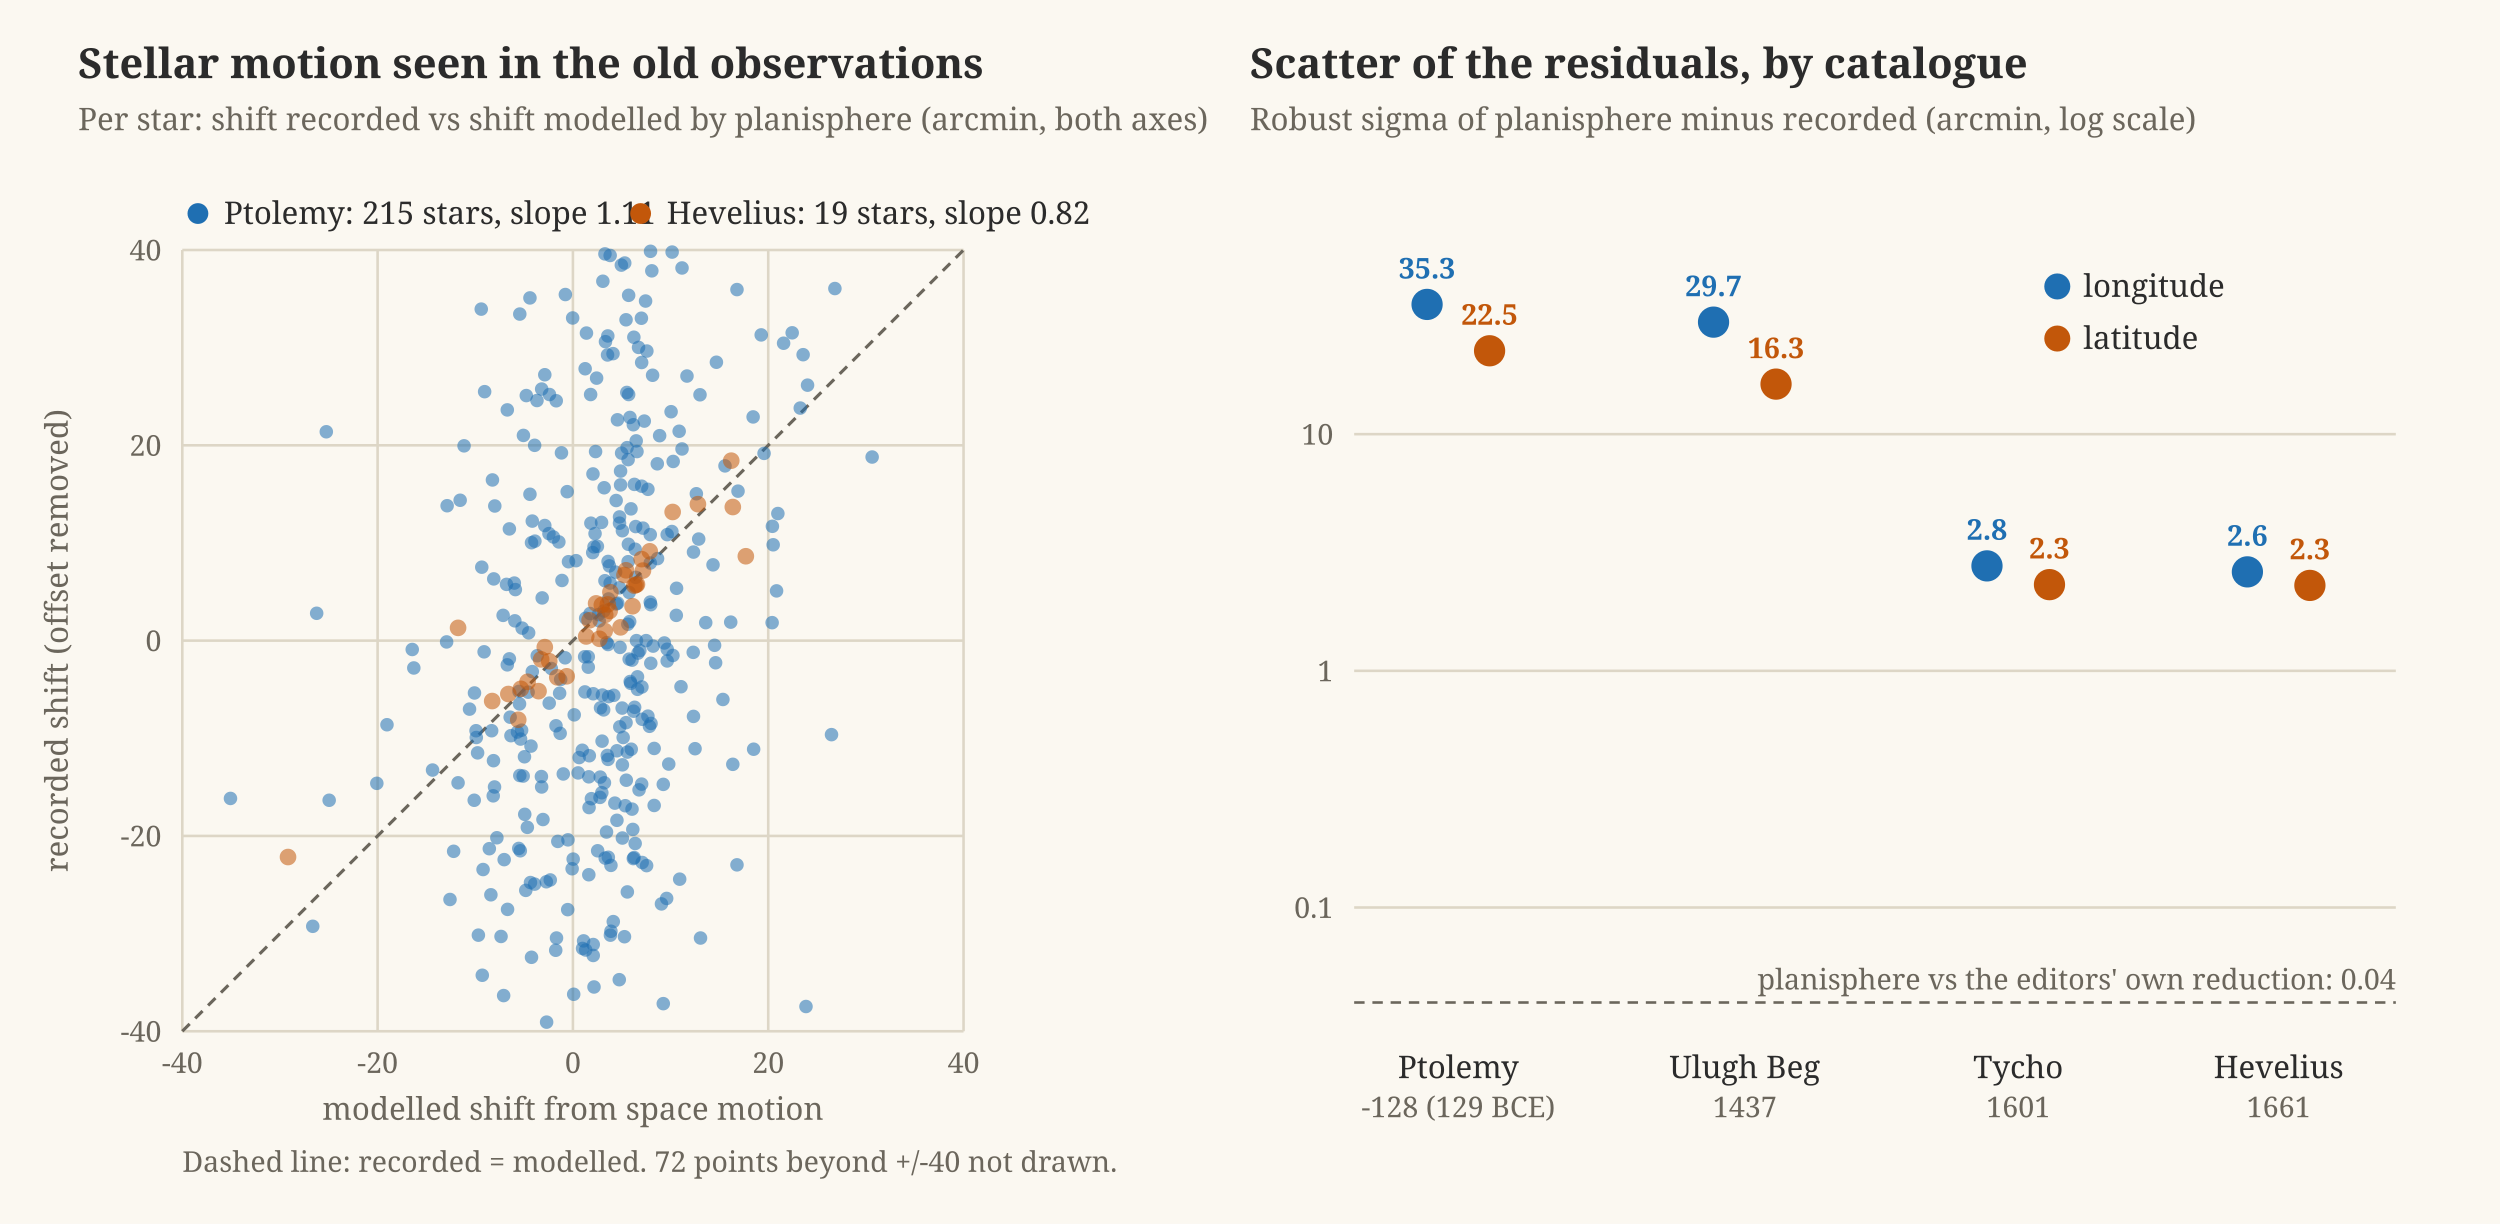
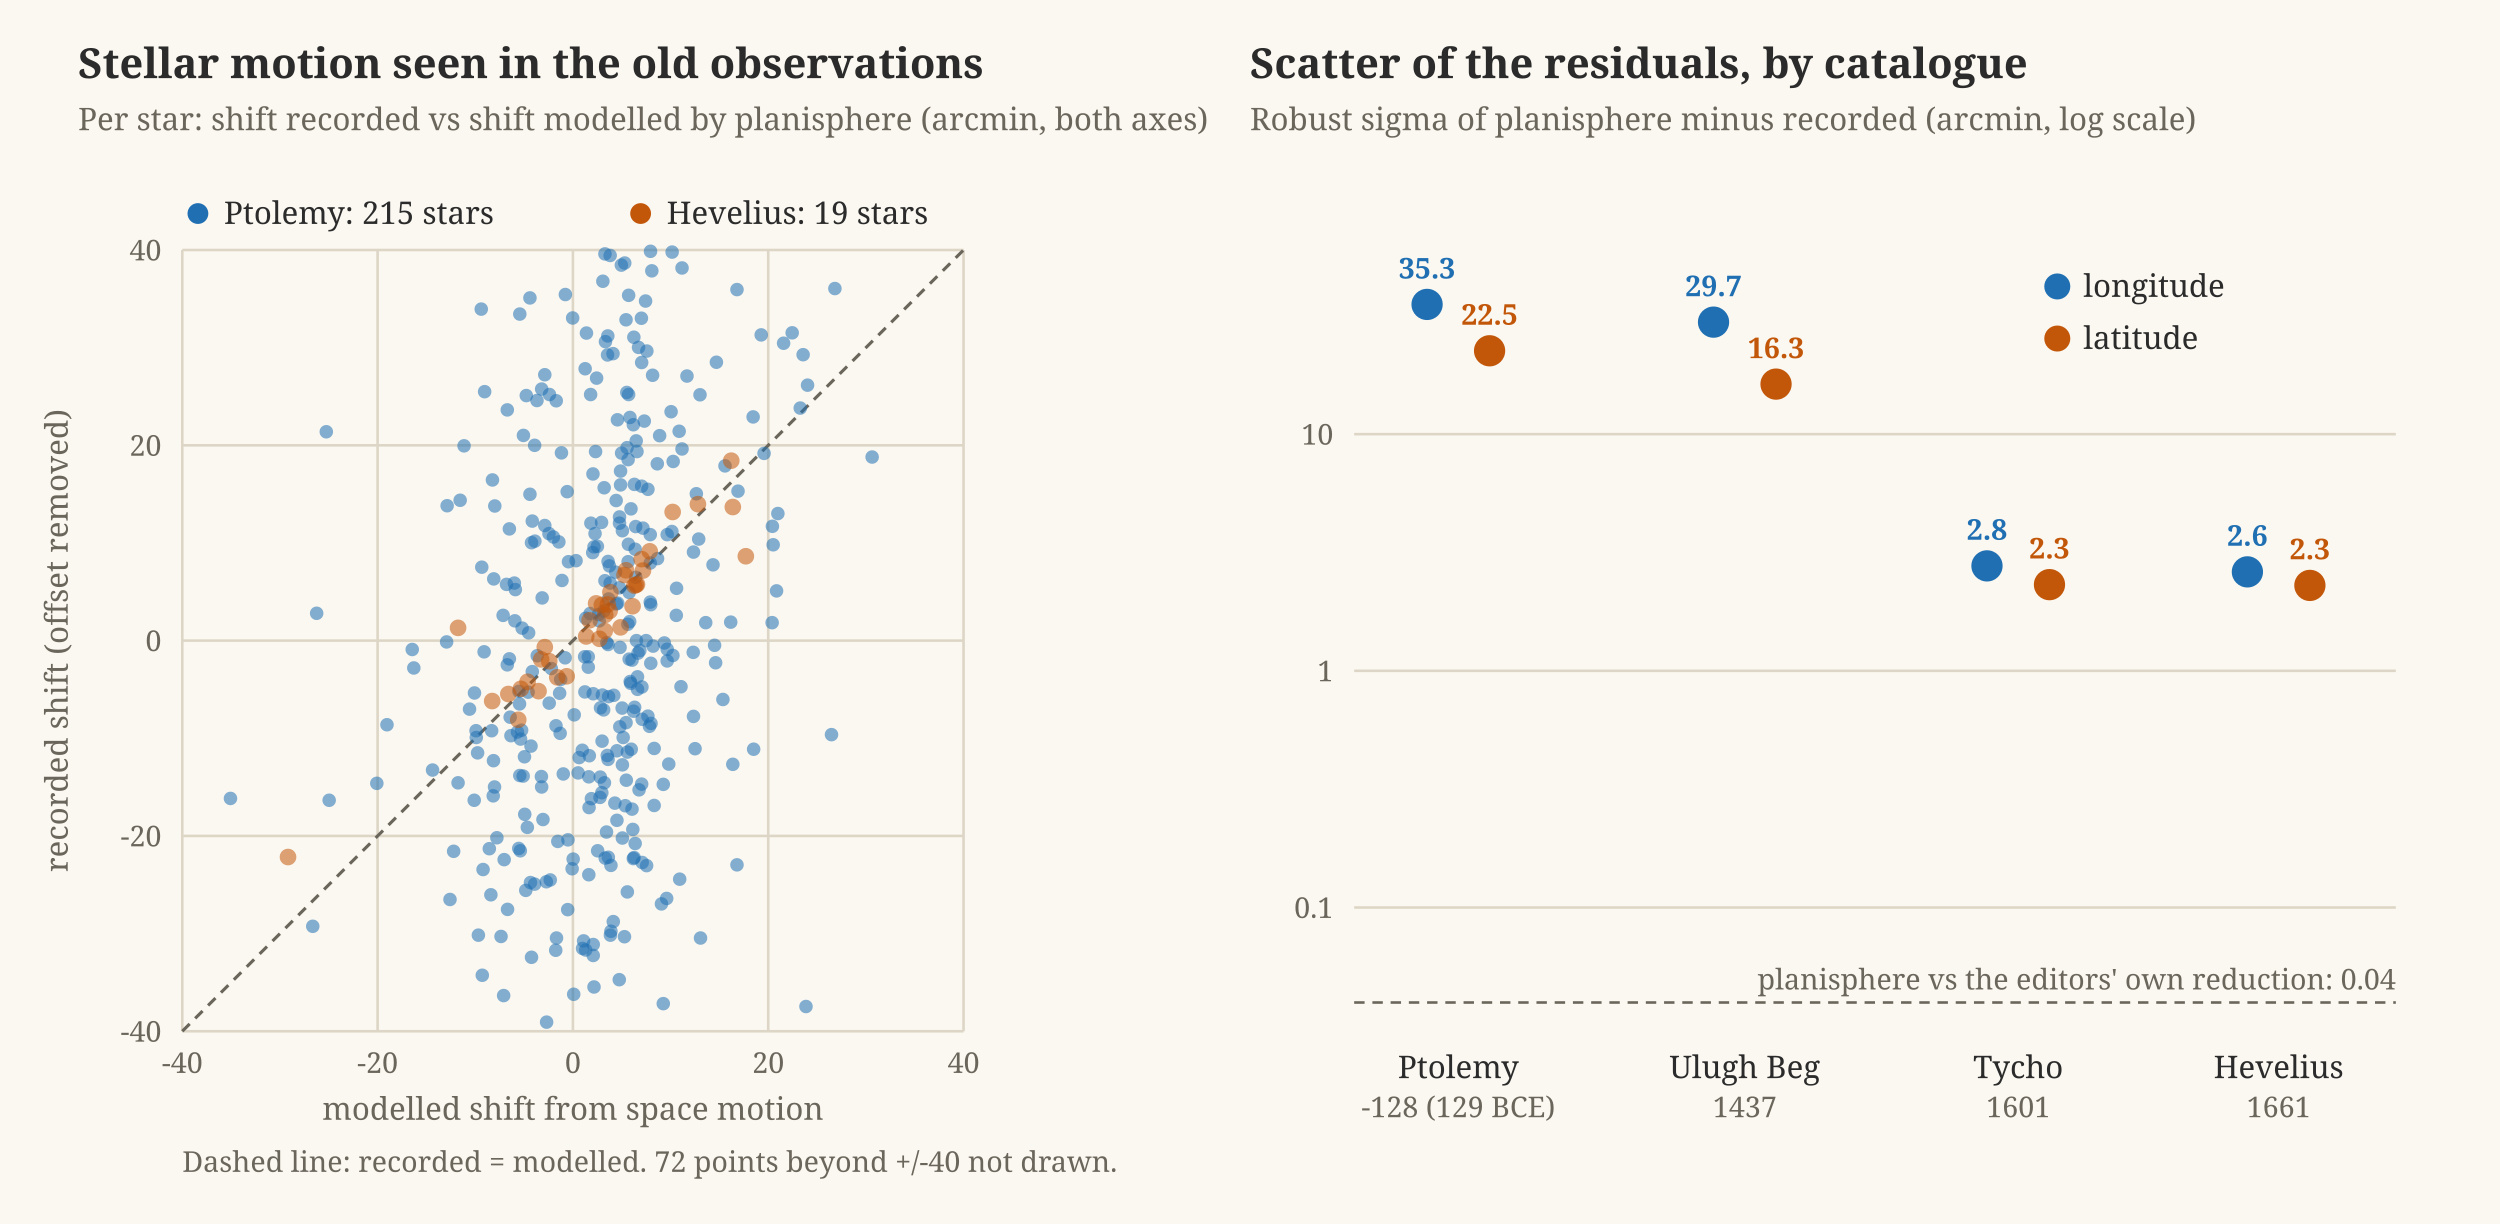
<svg xmlns="http://www.w3.org/2000/svg" viewBox="0 0 960 470" width="960" height="470" font-family="Spectral, Georgia, serif" role="img" aria-labelledby="ttl dsc">
  <rect width="960" height="470" fill="#fbf8f1" />
  <text x="30" y="30" font-size="16" fill="#2b2b2b" text-anchor="start" font-weight="600">Stellar motion seen in the old observations</text>
  <text x="30" y="50" font-size="12" fill="#6b665c" text-anchor="start" font-weight="400">Per star: shift recorded vs shift modelled by planisphere (arcmin, both axes)</text>
  <line x1="70.0" y1="96" x2="70.0" y2="396" stroke="#ddd6c6" stroke-width="1" />
  <line x1="70" y1="396.0" x2="370" y2="396.0" stroke="#ddd6c6" stroke-width="1" />
  <text x="70.0" y="412" font-size="11" fill="#6b665c" text-anchor="middle" font-weight="400">-40</text>
  <text x="62" y="400.0" font-size="11" fill="#6b665c" text-anchor="end" font-weight="400">-40</text>
  <line x1="145.0" y1="96" x2="145.0" y2="396" stroke="#ddd6c6" stroke-width="1" />
  <line x1="70" y1="321.0" x2="370" y2="321.0" stroke="#ddd6c6" stroke-width="1" />
  <text x="145.0" y="412" font-size="11" fill="#6b665c" text-anchor="middle" font-weight="400">-20</text>
  <text x="62" y="325.0" font-size="11" fill="#6b665c" text-anchor="end" font-weight="400">-20</text>
  <line x1="220.0" y1="96" x2="220.0" y2="396" stroke="#ddd6c6" stroke-width="1" />
  <line x1="70" y1="246.0" x2="370" y2="246.0" stroke="#ddd6c6" stroke-width="1" />
  <text x="220.0" y="412" font-size="11" fill="#6b665c" text-anchor="middle" font-weight="400">0</text>
  <text x="62" y="250.0" font-size="11" fill="#6b665c" text-anchor="end" font-weight="400">0</text>
  <line x1="295.0" y1="96" x2="295.0" y2="396" stroke="#ddd6c6" stroke-width="1" />
  <line x1="70" y1="171.0" x2="370" y2="171.0" stroke="#ddd6c6" stroke-width="1" />
  <text x="295.0" y="412" font-size="11" fill="#6b665c" text-anchor="middle" font-weight="400">20</text>
  <text x="62" y="175.0" font-size="11" fill="#6b665c" text-anchor="end" font-weight="400">20</text>
  <line x1="370.0" y1="96" x2="370.0" y2="396" stroke="#ddd6c6" stroke-width="1" />
  <line x1="70" y1="96.0" x2="370" y2="96.0" stroke="#ddd6c6" stroke-width="1" />
  <text x="370.0" y="412" font-size="11" fill="#6b665c" text-anchor="middle" font-weight="400">40</text>
  <text x="62" y="100.0" font-size="11" fill="#6b665c" text-anchor="end" font-weight="400">40</text>
  <line x1="70.0" y1="396.0" x2="370.0" y2="96.0" stroke="#6b665c" stroke-dasharray="4 3" stroke-width="1.2" />
  <text x="220.0" y="430" font-size="12" fill="#6b665c" text-anchor="middle" font-weight="400">modelled shift from space motion</text>
  <text transform="translate(26 246.0) rotate(-90)" font-size="12" fill="#6b665c" text-anchor="middle">recorded shift (offset removed)</text>
  <circle cx="240.8" cy="171.9" r="2.6" fill="#1f6fb2" fill-opacity="0.55" />
  <circle cx="249.7" cy="231.2" r="2.6" fill="#1f6fb2" fill-opacity="0.55" />
  <circle cx="232.4" cy="329.5" r="2.6" fill="#1f6fb2" fill-opacity="0.55" />
  <circle cx="239.3" cy="283.2" r="2.6" fill="#1f6fb2" fill-opacity="0.55" />
  <circle cx="245.7" cy="249.8" r="2.6" fill="#1f6fb2" fill-opacity="0.55" />
  <circle cx="256.0" cy="345.0" r="2.6" fill="#1f6fb2" fill-opacity="0.55" />
  <circle cx="308.4" cy="136.2" r="2.6" fill="#1f6fb2" fill-opacity="0.55" />
  <circle cx="334.9" cy="175.5" r="2.6" fill="#1f6fb2" fill-opacity="0.55" />
  <circle cx="266.3" cy="275.1" r="2.6" fill="#1f6fb2" fill-opacity="0.55" />
  <circle cx="266.2" cy="250.5" r="2.6" fill="#1f6fb2" fill-opacity="0.55" />
  <circle cx="235.7" cy="267.0" r="2.6" fill="#1f6fb2" fill-opacity="0.55" />
  <circle cx="230.5" cy="298.4" r="2.6" fill="#1f6fb2" fill-opacity="0.55" />
  <circle cx="231.8" cy="272.6" r="2.6" fill="#1f6fb2" fill-opacity="0.55" />
  <circle cx="234.6" cy="357.6" r="2.6" fill="#1f6fb2" fill-opacity="0.55" />
  <circle cx="238.3" cy="186.2" r="2.6" fill="#1f6fb2" fill-opacity="0.55" />
  <circle cx="234.6" cy="332.3" r="2.6" fill="#1f6fb2" fill-opacity="0.55" />
  <circle cx="250.6" cy="144.1" r="2.6" fill="#1f6fb2" fill-opacity="0.55" />
  <circle cx="229.5" cy="326.7" r="2.6" fill="#1f6fb2" fill-opacity="0.55" />
  <circle cx="319.3" cy="282.1" r="2.6" fill="#1f6fb2" fill-opacity="0.55" />
  <circle cx="248.8" cy="187.9" r="2.6" fill="#1f6fb2" fill-opacity="0.55" />
  <circle cx="227.8" cy="362.7" r="2.6" fill="#1f6fb2" fill-opacity="0.55" />
  <circle cx="202.8" cy="265.8" r="2.6" fill="#1f6fb2" fill-opacity="0.55" />
  <circle cx="208.2" cy="229.6" r="2.6" fill="#1f6fb2" fill-opacity="0.55" />
  <circle cx="242.7" cy="310.7" r="2.6" fill="#1f6fb2" fill-opacity="0.55" />
  <circle cx="199.2" cy="325.8" r="2.6" fill="#1f6fb2" fill-opacity="0.55" />
  <circle cx="216.3" cy="297.2" r="2.6" fill="#1f6fb2" fill-opacity="0.55" />
  <circle cx="213.5" cy="278.7" r="2.6" fill="#1f6fb2" fill-opacity="0.55" />
  <circle cx="184.8" cy="118.7" r="2.6" fill="#1f6fb2" fill-opacity="0.55" />
  <circle cx="298.7" cy="197.2" r="2.6" fill="#1f6fb2" fill-opacity="0.55" />
  <circle cx="195.6" cy="203.1" r="2.6" fill="#1f6fb2" fill-opacity="0.55" />
  <circle cx="249.8" cy="96.5" r="2.6" fill="#1f6fb2" fill-opacity="0.55" />
  <circle cx="249.7" cy="216.2" r="2.6" fill="#1f6fb2" fill-opacity="0.55" />
  <circle cx="217.1" cy="113.1" r="2.6" fill="#1f6fb2" fill-opacity="0.55" />
  <circle cx="187.9" cy="325.9" r="2.6" fill="#1f6fb2" fill-opacity="0.55" />
  <circle cx="221.2" cy="215.3" r="2.6" fill="#1f6fb2" fill-opacity="0.55" />
  <circle cx="204.1" cy="208.4" r="2.6" fill="#1f6fb2" fill-opacity="0.55" />
  <circle cx="233.5" cy="215.6" r="2.6" fill="#1f6fb2" fill-opacity="0.55" />
  <circle cx="125.3" cy="165.8" r="2.6" fill="#1f6fb2" fill-opacity="0.55" />
  <circle cx="171.7" cy="194.2" r="2.6" fill="#1f6fb2" fill-opacity="0.55" />
  <circle cx="194.8" cy="157.4" r="2.6" fill="#1f6fb2" fill-opacity="0.55" />
  <circle cx="238.0" cy="279.1" r="2.6" fill="#1f6fb2" fill-opacity="0.55" />
  <circle cx="171.5" cy="246.5" r="2.6" fill="#1f6fb2" fill-opacity="0.55" />
  <circle cx="260.8" cy="165.6" r="2.6" fill="#1f6fb2" fill-opacity="0.55" />
  <circle cx="243.2" cy="163.1" r="2.6" fill="#1f6fb2" fill-opacity="0.55" />
  <circle cx="223.7" cy="364.2" r="2.6" fill="#1f6fb2" fill-opacity="0.55" />
  <circle cx="209.2" cy="201.8" r="2.6" fill="#1f6fb2" fill-opacity="0.55" />
  <circle cx="280.6" cy="238.9" r="2.6" fill="#1f6fb2" fill-opacity="0.55" />
  <circle cx="252.5" cy="214.5" r="2.6" fill="#1f6fb2" fill-opacity="0.55" />
  <circle cx="217.0" cy="252.6" r="2.6" fill="#1f6fb2" fill-opacity="0.55" />
  <circle cx="243.5" cy="329.3" r="2.6" fill="#1f6fb2" fill-opacity="0.55" />
  <circle cx="209.9" cy="392.5" r="2.6" fill="#1f6fb2" fill-opacity="0.55" />
  <circle cx="242.7" cy="253.5" r="2.6" fill="#1f6fb2" fill-opacity="0.55" />
  <circle cx="218.1" cy="322.5" r="2.6" fill="#1f6fb2" fill-opacity="0.55" />
  <circle cx="235.5" cy="353.9" r="2.6" fill="#1f6fb2" fill-opacity="0.55" />
  <circle cx="189.6" cy="222.3" r="2.6" fill="#1f6fb2" fill-opacity="0.55" />
  <circle cx="241.4" cy="113.4" r="2.6" fill="#1f6fb2" fill-opacity="0.55" />
  <circle cx="229.4" cy="209.8" r="2.6" fill="#1f6fb2" fill-opacity="0.55" />
  <circle cx="193.4" cy="382.3" r="2.6" fill="#1f6fb2" fill-opacity="0.55" />
  <circle cx="239.0" cy="321.8" r="2.6" fill="#1f6fb2" fill-opacity="0.55" />
  <circle cx="211.3" cy="337.9" r="2.6" fill="#1f6fb2" fill-opacity="0.55" />
  <circle cx="266.9" cy="287.5" r="2.6" fill="#1f6fb2" fill-opacity="0.55" />
  <circle cx="281.4" cy="293.5" r="2.6" fill="#1f6fb2" fill-opacity="0.55" />
  <circle cx="238.9" cy="271.9" r="2.6" fill="#1f6fb2" fill-opacity="0.55" />
  <circle cx="250.8" cy="248.1" r="2.6" fill="#1f6fb2" fill-opacity="0.55" />
  <circle cx="200.9" cy="298.0" r="2.6" fill="#1f6fb2" fill-opacity="0.55" />
  <circle cx="225.9" cy="252.2" r="2.6" fill="#1f6fb2" fill-opacity="0.55" />
  <circle cx="246.5" cy="263.8" r="2.6" fill="#1f6fb2" fill-opacity="0.55" />
  <circle cx="217.8" cy="188.8" r="2.6" fill="#1f6fb2" fill-opacity="0.55" />
  <circle cx="220.3" cy="381.8" r="2.6" fill="#1f6fb2" fill-opacity="0.55" />
  <circle cx="241.1" cy="239.7" r="2.6" fill="#1f6fb2" fill-opacity="0.55" />
  <circle cx="254.7" cy="301.2" r="2.6" fill="#1f6fb2" fill-opacity="0.55" />
  <circle cx="320.6" cy="110.8" r="2.6" fill="#1f6fb2" fill-opacity="0.55" />
  <circle cx="289.4" cy="287.7" r="2.6" fill="#1f6fb2" fill-opacity="0.55" />
  <circle cx="189.5" cy="292.1" r="2.6" fill="#1f6fb2" fill-opacity="0.55" />
  <circle cx="203.5" cy="189.8" r="2.6" fill="#1f6fb2" fill-opacity="0.55" />
  <circle cx="120.1" cy="355.7" r="2.6" fill="#1f6fb2" fill-opacity="0.55" />
  <circle cx="188.5" cy="343.6" r="2.6" fill="#1f6fb2" fill-opacity="0.55" />
  <circle cx="185.9" cy="250.3" r="2.6" fill="#1f6fb2" fill-opacity="0.55" />
  <circle cx="204.4" cy="200.1" r="2.6" fill="#1f6fb2" fill-opacity="0.55" />
  <circle cx="188.8" cy="280.6" r="2.6" fill="#1f6fb2" fill-opacity="0.55" />
  <circle cx="158.9" cy="256.5" r="2.6" fill="#1f6fb2" fill-opacity="0.55" />
  <circle cx="199.3" cy="265.5" r="2.6" fill="#1f6fb2" fill-opacity="0.55" />
  <circle cx="144.7" cy="300.8" r="2.6" fill="#1f6fb2" fill-opacity="0.55" />
  <circle cx="189.9" cy="302.2" r="2.6" fill="#1f6fb2" fill-opacity="0.55" />
  <circle cx="196.2" cy="282.5" r="2.6" fill="#1f6fb2" fill-opacity="0.55" />
  <circle cx="182.1" cy="307.3" r="2.6" fill="#1f6fb2" fill-opacity="0.55" />
  <circle cx="283.0" cy="111.2" r="2.6" fill="#1f6fb2" fill-opacity="0.55" />
  <circle cx="182.9" cy="283.2" r="2.6" fill="#1f6fb2" fill-opacity="0.55" />
  <circle cx="203.9" cy="286.5" r="2.6" fill="#1f6fb2" fill-opacity="0.55" />
  <circle cx="207.9" cy="298.2" r="2.6" fill="#1f6fb2" fill-opacity="0.55" />
  <circle cx="238.6" cy="101.8" r="2.6" fill="#1f6fb2" fill-opacity="0.55" />
  <circle cx="199.9" cy="283.8" r="2.6" fill="#1f6fb2" fill-opacity="0.55" />
  <circle cx="242.0" cy="261.7" r="2.6" fill="#1f6fb2" fill-opacity="0.55" />
  <circle cx="208.5" cy="314.7" r="2.6" fill="#1f6fb2" fill-opacity="0.55" />
  <circle cx="237.8" cy="376.2" r="2.6" fill="#1f6fb2" fill-opacity="0.55" />
  <circle cx="214.6" cy="208.1" r="2.6" fill="#1f6fb2" fill-opacity="0.55" />
  <circle cx="277.6" cy="268.6" r="2.6" fill="#1f6fb2" fill-opacity="0.55" />
  <circle cx="218.3" cy="215.7" r="2.6" fill="#1f6fb2" fill-opacity="0.55" />
  <circle cx="243.3" cy="273.1" r="2.6" fill="#1f6fb2" fill-opacity="0.55" />
  <circle cx="203.7" cy="338.9" r="2.6" fill="#1f6fb2" fill-opacity="0.55" />
  <circle cx="248.8" cy="275.0" r="2.6" fill="#1f6fb2" fill-opacity="0.55" />
  <circle cx="226.1" cy="298.3" r="2.6" fill="#1f6fb2" fill-opacity="0.55" />
  <circle cx="258.4" cy="251.7" r="2.6" fill="#1f6fb2" fill-opacity="0.55" />
  <circle cx="226.2" cy="310.1" r="2.6" fill="#1f6fb2" fill-opacity="0.55" />
  <circle cx="222.4" cy="290.9" r="2.6" fill="#1f6fb2" fill-opacity="0.55" />
  <circle cx="239.8" cy="359.7" r="2.6" fill="#1f6fb2" fill-opacity="0.55" />
  <circle cx="183.4" cy="289.1" r="2.6" fill="#1f6fb2" fill-opacity="0.55" />
  <circle cx="244.8" cy="259.9" r="2.6" fill="#1f6fb2" fill-opacity="0.55" />
  <circle cx="271.0" cy="239.1" r="2.6" fill="#1f6fb2" fill-opacity="0.55" />
  <circle cx="246.6" cy="331.2" r="2.6" fill="#1f6fb2" fill-opacity="0.55" />
  <circle cx="236.1" cy="308.4" r="2.6" fill="#1f6fb2" fill-opacity="0.55" />
  <circle cx="204.1" cy="367.6" r="2.6" fill="#1f6fb2" fill-opacity="0.55" />
  <circle cx="209.8" cy="338.6" r="2.6" fill="#1f6fb2" fill-opacity="0.55" />
  <circle cx="208.0" cy="302.2" r="2.6" fill="#1f6fb2" fill-opacity="0.55" />
  <circle cx="199.6" cy="120.6" r="2.6" fill="#1f6fb2" fill-opacity="0.55" />
  <circle cx="225.9" cy="256.2" r="2.6" fill="#1f6fb2" fill-opacity="0.55" />
  <circle cx="296.5" cy="239.1" r="2.6" fill="#1f6fb2" fill-opacity="0.55" />
  <circle cx="310.1" cy="147.9" r="2.6" fill="#1f6fb2" fill-opacity="0.55" />
  <circle cx="227.8" cy="366.9" r="2.6" fill="#1f6fb2" fill-opacity="0.55" />
  <circle cx="283.4" cy="188.6" r="2.6" fill="#1f6fb2" fill-opacity="0.55" />
  <circle cx="185.5" cy="333.9" r="2.6" fill="#1f6fb2" fill-opacity="0.55" />
  <circle cx="192.4" cy="359.6" r="2.6" fill="#1f6fb2" fill-opacity="0.55" />
  <circle cx="195.9" cy="275.4" r="2.6" fill="#1f6fb2" fill-opacity="0.55" />
  <circle cx="245.4" cy="303.3" r="2.6" fill="#1f6fb2" fill-opacity="0.55" />
  <circle cx="185.2" cy="374.5" r="2.6" fill="#1f6fb2" fill-opacity="0.55" />
  <circle cx="214.9" cy="266.2" r="2.6" fill="#1f6fb2" fill-opacity="0.55" />
  <circle cx="178.2" cy="171.2" r="2.6" fill="#1f6fb2" fill-opacity="0.55" />
  <circle cx="229.8" cy="236.0" r="2.6" fill="#1f6fb2" fill-opacity="0.55" />
  <circle cx="231.5" cy="108.0" r="2.6" fill="#1f6fb2" fill-opacity="0.55" />
  <circle cx="243.6" cy="186.0" r="2.6" fill="#1f6fb2" fill-opacity="0.55" />
  <circle cx="220.5" cy="274.5" r="2.6" fill="#1f6fb2" fill-opacity="0.55" />
  <circle cx="241.2" cy="215.7" r="2.6" fill="#1f6fb2" fill-opacity="0.55" />
  <circle cx="228.1" cy="210.0" r="2.6" fill="#1f6fb2" fill-opacity="0.55" />
  <circle cx="259.8" cy="225.9" r="2.6" fill="#1f6fb2" fill-opacity="0.55" />
  <circle cx="213.6" cy="153.9" r="2.6" fill="#1f6fb2" fill-opacity="0.55" />
  <circle cx="247.4" cy="161.7" r="2.6" fill="#1f6fb2" fill-opacity="0.55" />
  <circle cx="189.4" cy="305.6" r="2.6" fill="#1f6fb2" fill-opacity="0.55" />
  <circle cx="215.1" cy="281.6" r="2.6" fill="#1f6fb2" fill-opacity="0.55" />
  <circle cx="194.8" cy="255.3" r="2.6" fill="#1f6fb2" fill-opacity="0.55" />
  <circle cx="226.9" cy="200.9" r="2.6" fill="#1f6fb2" fill-opacity="0.55" />
  <circle cx="205.3" cy="339.5" r="2.6" fill="#1f6fb2" fill-opacity="0.55" />
  <circle cx="233.7" cy="230.0" r="2.6" fill="#1f6fb2" fill-opacity="0.55" />
  <circle cx="218.0" cy="349.3" r="2.6" fill="#1f6fb2" fill-opacity="0.55" />
  <circle cx="292.3" cy="128.6" r="2.6" fill="#1f6fb2" fill-opacity="0.55" />
  <circle cx="242.3" cy="195.4" r="2.6" fill="#1f6fb2" fill-opacity="0.55" />
  <circle cx="183.7" cy="359.1" r="2.6" fill="#1f6fb2" fill-opacity="0.55" />
  <circle cx="230.1" cy="238.4" r="2.6" fill="#1f6fb2" fill-opacity="0.55" />
  <circle cx="202.5" cy="317.7" r="2.6" fill="#1f6fb2" fill-opacity="0.55" />
  <circle cx="212.5" cy="206.2" r="2.6" fill="#1f6fb2" fill-opacity="0.55" />
  <circle cx="182.8" cy="280.6" r="2.6" fill="#1f6fb2" fill-opacity="0.55" />
  <circle cx="233.7" cy="267.5" r="2.6" fill="#1f6fb2" fill-opacity="0.55" />
  <circle cx="211.0" cy="151.5" r="2.6" fill="#1f6fb2" fill-opacity="0.55" />
  <circle cx="236.6" cy="192.2" r="2.6" fill="#1f6fb2" fill-opacity="0.55" />
  <circle cx="261.9" cy="172.4" r="2.6" fill="#1f6fb2" fill-opacity="0.55" />
  <circle cx="237.2" cy="231.6" r="2.6" fill="#1f6fb2" fill-opacity="0.55" />
  <circle cx="233.4" cy="129.0" r="2.6" fill="#1f6fb2" fill-opacity="0.55" />
  <circle cx="278.4" cy="178.9" r="2.6" fill="#1f6fb2" fill-opacity="0.55" />
  <circle cx="205.3" cy="171.0" r="2.6" fill="#1f6fb2" fill-opacity="0.55" />
  <circle cx="243.4" cy="129.5" r="2.6" fill="#1f6fb2" fill-opacity="0.55" />
  <circle cx="199.8" cy="326.7" r="2.6" fill="#1f6fb2" fill-opacity="0.55" />
  <circle cx="224.7" cy="141.6" r="2.6" fill="#1f6fb2" fill-opacity="0.55" />
  <circle cx="261.9" cy="102.9" r="2.6" fill="#1f6fb2" fill-opacity="0.55" />
  <circle cx="256.2" cy="205.3" r="2.6" fill="#1f6fb2" fill-opacity="0.55" />
  <circle cx="249.4" cy="278.9" r="2.6" fill="#1f6fb2" fill-opacity="0.55" />
  <circle cx="203.5" cy="114.4" r="2.6" fill="#1f6fb2" fill-opacity="0.55" />
  <circle cx="232.0" cy="187.3" r="2.6" fill="#1f6fb2" fill-opacity="0.55" />
  <circle cx="88.5" cy="306.6" r="2.6" fill="#1f6fb2" fill-opacity="0.55" />
  <circle cx="304.2" cy="127.8" r="2.6" fill="#1f6fb2" fill-opacity="0.55" />
  <circle cx="238.1" cy="248.6" r="2.6" fill="#1f6fb2" fill-opacity="0.55" />
  <circle cx="199.5" cy="270.3" r="2.6" fill="#1f6fb2" fill-opacity="0.55" />
  <circle cx="226.8" cy="151.5" r="2.6" fill="#1f6fb2" fill-opacity="0.55" />
  <circle cx="200.5" cy="241.2" r="2.6" fill="#1f6fb2" fill-opacity="0.55" />
  <circle cx="226.6" cy="235.6" r="2.6" fill="#1f6fb2" fill-opacity="0.55" />
  <circle cx="185.0" cy="217.8" r="2.6" fill="#1f6fb2" fill-opacity="0.55" />
  <circle cx="235.4" cy="135.8" r="2.6" fill="#1f6fb2" fill-opacity="0.55" />
  <circle cx="203.0" cy="243.0" r="2.6" fill="#1f6fb2" fill-opacity="0.55" />
  <circle cx="246.9" cy="202.8" r="2.6" fill="#1f6fb2" fill-opacity="0.55" />
  <circle cx="206.3" cy="251.8" r="2.6" fill="#1f6fb2" fill-opacity="0.55" />
  <circle cx="241.9" cy="160.3" r="2.6" fill="#1f6fb2" fill-opacity="0.55" />
  <circle cx="215.3" cy="260.9" r="2.6" fill="#1f6fb2" fill-opacity="0.55" />
  <circle cx="246.3" cy="122.2" r="2.6" fill="#1f6fb2" fill-opacity="0.55" />
  <circle cx="148.6" cy="278.3" r="2.6" fill="#1f6fb2" fill-opacity="0.55" />
  <circle cx="224.1" cy="361.3" r="2.6" fill="#1f6fb2" fill-opacity="0.55" />
  <circle cx="266.3" cy="212.0" r="2.6" fill="#1f6fb2" fill-opacity="0.55" />
  <circle cx="243.9" cy="210.9" r="2.6" fill="#1f6fb2" fill-opacity="0.55" />
  <circle cx="243.9" cy="323.9" r="2.6" fill="#1f6fb2" fill-opacity="0.55" />
  <circle cx="300.9" cy="131.8" r="2.6" fill="#1f6fb2" fill-opacity="0.55" />
  <circle cx="240.9" cy="288.8" r="2.6" fill="#1f6fb2" fill-opacity="0.55" />
  <circle cx="234.3" cy="223.9" r="2.6" fill="#1f6fb2" fill-opacity="0.55" />
  <circle cx="233.5" cy="247.5" r="2.6" fill="#1f6fb2" fill-opacity="0.55" />
  <circle cx="233.3" cy="136.3" r="2.6" fill="#1f6fb2" fill-opacity="0.55" />
  <circle cx="246.6" cy="276.2" r="2.6" fill="#1f6fb2" fill-opacity="0.55" />
  <circle cx="228.5" cy="204.9" r="2.6" fill="#1f6fb2" fill-opacity="0.55" />
  <circle cx="255.1" cy="246.9" r="2.6" fill="#1f6fb2" fill-opacity="0.55" />
  <circle cx="214.2" cy="323.1" r="2.6" fill="#1f6fb2" fill-opacity="0.55" />
  <circle cx="249.9" cy="254.7" r="2.6" fill="#1f6fb2" fill-opacity="0.55" />
  <circle cx="244.4" cy="246.0" r="2.6" fill="#1f6fb2" fill-opacity="0.55" />
  <circle cx="236.9" cy="288.3" r="2.6" fill="#1f6fb2" fill-opacity="0.55" />
  <circle cx="174.2" cy="326.9" r="2.6" fill="#1f6fb2" fill-opacity="0.55" />
  <circle cx="223.6" cy="288.1" r="2.6" fill="#1f6fb2" fill-opacity="0.55" />
  <circle cx="251.2" cy="309.3" r="2.6" fill="#1f6fb2" fill-opacity="0.55" />
  <circle cx="231.2" cy="284.6" r="2.6" fill="#1f6fb2" fill-opacity="0.55" />
  <circle cx="236.4" cy="219.7" r="2.6" fill="#1f6fb2" fill-opacity="0.55" />
  <circle cx="231.1" cy="304.4" r="2.6" fill="#1f6fb2" fill-opacity="0.55" />
  <circle cx="232.1" cy="300.6" r="2.6" fill="#1f6fb2" fill-opacity="0.55" />
  <circle cx="234.4" cy="359.1" r="2.6" fill="#1f6fb2" fill-opacity="0.55" />
  <circle cx="195.6" cy="253.0" r="2.6" fill="#1f6fb2" fill-opacity="0.55" />
  <circle cx="228.1" cy="379.0" r="2.6" fill="#1f6fb2" fill-opacity="0.55" />
  <circle cx="198.7" cy="281.1" r="2.6" fill="#1f6fb2" fill-opacity="0.55" />
  <circle cx="222.0" cy="296.8" r="2.6" fill="#1f6fb2" fill-opacity="0.55" />
  <circle cx="274.4" cy="247.8" r="2.6" fill="#1f6fb2" fill-opacity="0.55" />
  <circle cx="261.0" cy="337.6" r="2.6" fill="#1f6fb2" fill-opacity="0.55" />
  <circle cx="259.7" cy="236.3" r="2.6" fill="#1f6fb2" fill-opacity="0.55" />
  <circle cx="243.7" cy="271.6" r="2.6" fill="#1f6fb2" fill-opacity="0.55" />
  <circle cx="243.0" cy="318.5" r="2.6" fill="#1f6fb2" fill-opacity="0.55" />
  <circle cx="249.9" cy="232.2" r="2.6" fill="#1f6fb2" fill-opacity="0.55" />
  <circle cx="224.9" cy="364.8" r="2.6" fill="#1f6fb2" fill-opacity="0.55" />
  <circle cx="213.4" cy="364.9" r="2.6" fill="#1f6fb2" fill-opacity="0.55" />
  <circle cx="298.2" cy="226.9" r="2.6" fill="#1f6fb2" fill-opacity="0.55" />
  <circle cx="245.0" cy="250.8" r="2.6" fill="#1f6fb2" fill-opacity="0.55" />
  <circle cx="274.8" cy="254.5" r="2.6" fill="#1f6fb2" fill-opacity="0.55" />
  <circle cx="251.2" cy="287.4" r="2.6" fill="#1f6fb2" fill-opacity="0.55" />
  <circle cx="254.7" cy="385.4" r="2.6" fill="#1f6fb2" fill-opacity="0.55" />
  <circle cx="256.8" cy="293.4" r="2.6" fill="#1f6fb2" fill-opacity="0.55" />
  <circle cx="227.8" cy="266.4" r="2.6" fill="#1f6fb2" fill-opacity="0.55" />
  <circle cx="204.4" cy="257.9" r="2.6" fill="#1f6fb2" fill-opacity="0.55" />
  <circle cx="273.8" cy="216.9" r="2.6" fill="#1f6fb2" fill-opacity="0.55" />
  <circle cx="193.6" cy="330.1" r="2.6" fill="#1f6fb2" fill-opacity="0.55" />
  <circle cx="256.2" cy="253.8" r="2.6" fill="#1f6fb2" fill-opacity="0.55" />
  <circle cx="250.3" cy="104.0" r="2.6" fill="#1f6fb2" fill-opacity="0.55" />
  <circle cx="296.9" cy="209.2" r="2.6" fill="#1f6fb2" fill-opacity="0.55" />
  <circle cx="210.8" cy="204.9" r="2.6" fill="#1f6fb2" fill-opacity="0.55" />
  <circle cx="199.6" cy="297.8" r="2.6" fill="#1f6fb2" fill-opacity="0.55" />
  <circle cx="172.8" cy="345.4" r="2.6" fill="#1f6fb2" fill-opacity="0.55" />
  <circle cx="240.4" cy="277.5" r="2.6" fill="#1f6fb2" fill-opacity="0.55" />
  <circle cx="296.6" cy="202.1" r="2.6" fill="#1f6fb2" fill-opacity="0.55" />
  <circle cx="263.8" cy="144.4" r="2.6" fill="#1f6fb2" fill-opacity="0.55" />
  <circle cx="233.2" cy="290.1" r="2.6" fill="#1f6fb2" fill-opacity="0.55" />
  <circle cx="213.7" cy="360.2" r="2.6" fill="#1f6fb2" fill-opacity="0.55" />
  <circle cx="257.7" cy="158.1" r="2.6" fill="#1f6fb2" fill-opacity="0.55" />
  <circle cx="227.7" cy="182.0" r="2.6" fill="#1f6fb2" fill-opacity="0.55" />
  <circle cx="244.1" cy="202.2" r="2.6" fill="#1f6fb2" fill-opacity="0.55" />
  <circle cx="227.1" cy="306.7" r="2.6" fill="#1f6fb2" fill-opacity="0.55" />
  <circle cx="244.3" cy="169.3" r="2.6" fill="#1f6fb2" fill-opacity="0.55" />
  <circle cx="239.0" cy="293.7" r="2.6" fill="#1f6fb2" fill-opacity="0.55" />
  <circle cx="228.7" cy="173.4" r="2.6" fill="#1f6fb2" fill-opacity="0.55" />
  <circle cx="230.6" cy="271.8" r="2.6" fill="#1f6fb2" fill-opacity="0.55" />
  <circle cx="252.4" cy="178.1" r="2.6" fill="#1f6fb2" fill-opacity="0.55" />
  <circle cx="237.9" cy="225.7" r="2.6" fill="#1f6fb2" fill-opacity="0.55" />
  <circle cx="241.6" cy="227.5" r="2.6" fill="#1f6fb2" fill-opacity="0.55" />
  <circle cx="215.6" cy="173.9" r="2.6" fill="#1f6fb2" fill-opacity="0.55" />
  <circle cx="238.3" cy="180.9" r="2.6" fill="#1f6fb2" fill-opacity="0.55" />
  <circle cx="202.1" cy="151.9" r="2.6" fill="#1f6fb2" fill-opacity="0.55" />
  <circle cx="227.6" cy="212.2" r="2.6" fill="#1f6fb2" fill-opacity="0.55" />
  <circle cx="197.5" cy="223.9" r="2.6" fill="#1f6fb2" fill-opacity="0.55" />
  <circle cx="231.0" cy="200.6" r="2.6" fill="#1f6fb2" fill-opacity="0.55" />
  <circle cx="200.3" cy="280.4" r="2.6" fill="#1f6fb2" fill-opacity="0.55" />
  <circle cx="268.8" cy="151.6" r="2.6" fill="#1f6fb2" fill-opacity="0.55" />
  <circle cx="253.3" cy="167.3" r="2.6" fill="#1f6fb2" fill-opacity="0.55" />
  <circle cx="180.3" cy="272.3" r="2.6" fill="#1f6fb2" fill-opacity="0.55" />
  <circle cx="232.5" cy="131.2" r="2.6" fill="#1f6fb2" fill-opacity="0.55" />
  <circle cx="194.5" cy="224.4" r="2.6" fill="#1f6fb2" fill-opacity="0.55" />
  <circle cx="224.9" cy="237.4" r="2.6" fill="#1f6fb2" fill-opacity="0.55" />
  <circle cx="243.2" cy="329.7" r="2.6" fill="#1f6fb2" fill-opacity="0.55" />
  <circle cx="224.6" cy="265.7" r="2.6" fill="#1f6fb2" fill-opacity="0.55" />
  <circle cx="246.4" cy="139.2" r="2.6" fill="#1f6fb2" fill-opacity="0.55" />
  <circle cx="175.9" cy="300.6" r="2.6" fill="#1f6fb2" fill-opacity="0.55" />
  <circle cx="241.4" cy="151.5" r="2.6" fill="#1f6fb2" fill-opacity="0.55" />
  <circle cx="239.9" cy="101.0" r="2.6" fill="#1f6fb2" fill-opacity="0.55" />
  <circle cx="225.2" cy="127.9" r="2.6" fill="#1f6fb2" fill-opacity="0.55" />
  <circle cx="189.1" cy="184.3" r="2.6" fill="#1f6fb2" fill-opacity="0.55" />
  <circle cx="258.1" cy="96.8" r="2.6" fill="#1f6fb2" fill-opacity="0.55" />
  <circle cx="245.2" cy="133.4" r="2.6" fill="#1f6fb2" fill-opacity="0.55" />
  <circle cx="247.9" cy="115.6" r="2.6" fill="#1f6fb2" fill-opacity="0.55" />
  <circle cx="126.4" cy="307.3" r="2.6" fill="#1f6fb2" fill-opacity="0.55" />
  <circle cx="258.0" cy="204.1" r="2.6" fill="#1f6fb2" fill-opacity="0.55" />
  <circle cx="197.7" cy="238.4" r="2.6" fill="#1f6fb2" fill-opacity="0.55" />
  <circle cx="293.4" cy="174.1" r="2.6" fill="#1f6fb2" fill-opacity="0.55" />
  <circle cx="244.1" cy="221.7" r="2.6" fill="#1f6fb2" fill-opacity="0.55" />
  <circle cx="231.9" cy="234.6" r="2.6" fill="#1f6fb2" fill-opacity="0.55" />
  <circle cx="208.0" cy="149.4" r="2.6" fill="#1f6fb2" fill-opacity="0.55" />
  <circle cx="241.6" cy="253.1" r="2.6" fill="#1f6fb2" fill-opacity="0.55" />
  <circle cx="205.4" cy="207.8" r="2.6" fill="#1f6fb2" fill-opacity="0.55" />
  <circle cx="234.0" cy="217.3" r="2.6" fill="#1f6fb2" fill-opacity="0.55" />
  <circle cx="186.1" cy="150.4" r="2.6" fill="#1f6fb2" fill-opacity="0.55" />
  <circle cx="244.6" cy="173.4" r="2.6" fill="#1f6fb2" fill-opacity="0.55" />
  <circle cx="232.3" cy="97.5" r="2.6" fill="#1f6fb2" fill-opacity="0.55" />
  <circle cx="237.1" cy="161.2" r="2.6" fill="#1f6fb2" fill-opacity="0.55" />
  <circle cx="234.3" cy="98.1" r="2.6" fill="#1f6fb2" fill-opacity="0.55" />
  <circle cx="209.2" cy="143.9" r="2.6" fill="#1f6fb2" fill-opacity="0.55" />
  <circle cx="240.4" cy="122.8" r="2.6" fill="#1f6fb2" fill-opacity="0.55" />
  <circle cx="241.3" cy="209.0" r="2.6" fill="#1f6fb2" fill-opacity="0.55" />
  <circle cx="201.0" cy="167.2" r="2.6" fill="#1f6fb2" fill-opacity="0.55" />
  <circle cx="248.4" cy="134.8" r="2.6" fill="#1f6fb2" fill-opacity="0.55" />
  <circle cx="190.0" cy="194.3" r="2.6" fill="#1f6fb2" fill-opacity="0.55" />
  <circle cx="229.1" cy="145.2" r="2.6" fill="#1f6fb2" fill-opacity="0.55" />
  <circle cx="194.9" cy="349.2" r="2.6" fill="#1f6fb2" fill-opacity="0.55" />
  <circle cx="241.8" cy="238.7" r="2.6" fill="#1f6fb2" fill-opacity="0.55" />
  <circle cx="232.9" cy="319.5" r="2.6" fill="#1f6fb2" fill-opacity="0.55" />
  <circle cx="158.3" cy="249.4" r="2.6" fill="#1f6fb2" fill-opacity="0.55" />
  <circle cx="226.3" cy="290.2" r="2.6" fill="#1f6fb2" fill-opacity="0.55" />
  <circle cx="206.2" cy="153.8" r="2.6" fill="#1f6fb2" fill-opacity="0.55" />
  <circle cx="121.6" cy="235.5" r="2.6" fill="#1f6fb2" fill-opacity="0.55" />
  <circle cx="182.2" cy="266.1" r="2.6" fill="#1f6fb2" fill-opacity="0.55" />
  <circle cx="176.7" cy="192.1" r="2.6" fill="#1f6fb2" fill-opacity="0.55" />
  <circle cx="219.9" cy="122.1" r="2.6" fill="#1f6fb2" fill-opacity="0.55" />
  <circle cx="307.3" cy="156.7" r="2.6" fill="#1f6fb2" fill-opacity="0.55" />
  <circle cx="267.4" cy="189.6" r="2.6" fill="#1f6fb2" fill-opacity="0.55" />
  <circle cx="201.5" cy="312.7" r="2.6" fill="#1f6fb2" fill-opacity="0.55" />
  <circle cx="275.1" cy="139.1" r="2.6" fill="#1f6fb2" fill-opacity="0.55" />
  <circle cx="210.9" cy="270.0" r="2.6" fill="#1f6fb2" fill-opacity="0.55" />
  <circle cx="166.1" cy="295.7" r="2.6" fill="#1f6fb2" fill-opacity="0.55" />
  <circle cx="289.2" cy="160.1" r="2.6" fill="#1f6fb2" fill-opacity="0.55" />
  <circle cx="240.9" cy="342.5" r="2.6" fill="#1f6fb2" fill-opacity="0.55" />
  <circle cx="215.8" cy="222.9" r="2.6" fill="#1f6fb2" fill-opacity="0.55" />
  <circle cx="240.1" cy="309.4" r="2.6" fill="#1f6fb2" fill-opacity="0.55" />
  <circle cx="224.5" cy="252.2" r="2.6" fill="#1f6fb2" fill-opacity="0.55" />
  <circle cx="236.9" cy="315.0" r="2.6" fill="#1f6fb2" fill-opacity="0.55" />
  <circle cx="248.1" cy="246.0" r="2.6" fill="#1f6fb2" fill-opacity="0.55" />
  <circle cx="233.5" cy="291.6" r="2.6" fill="#1f6fb2" fill-opacity="0.55" />
  <circle cx="193.2" cy="236.3" r="2.6" fill="#1f6fb2" fill-opacity="0.55" />
  <circle cx="254.0" cy="347.1" r="2.6" fill="#1f6fb2" fill-opacity="0.55" />
  <circle cx="246.4" cy="301.1" r="2.6" fill="#1f6fb2" fill-opacity="0.55" />
  <circle cx="238.7" cy="174.0" r="2.6" fill="#1f6fb2" fill-opacity="0.55" />
  <circle cx="231.3" cy="266.9" r="2.6" fill="#1f6fb2" fill-opacity="0.55" />
  <circle cx="236.7" cy="231.9" r="2.6" fill="#1f6fb2" fill-opacity="0.55" />
  <circle cx="219.7" cy="333.6" r="2.6" fill="#1f6fb2" fill-opacity="0.55" />
  <circle cx="190.8" cy="321.7" r="2.6" fill="#1f6fb2" fill-opacity="0.55" />
  <circle cx="242.2" cy="262.4" r="2.6" fill="#1f6fb2" fill-opacity="0.55" />
  <circle cx="232.3" cy="223.0" r="2.6" fill="#1f6fb2" fill-opacity="0.55" />
  <circle cx="237.9" cy="198.5" r="2.6" fill="#1f6fb2" fill-opacity="0.55" />
  <circle cx="283.0" cy="332.1" r="2.6" fill="#1f6fb2" fill-opacity="0.55" />
  <circle cx="230.4" cy="306.2" r="2.6" fill="#1f6fb2" fill-opacity="0.55" />
  <circle cx="246.4" cy="186.7" r="2.6" fill="#1f6fb2" fill-opacity="0.55" />
  <circle cx="201.9" cy="341.9" r="2.6" fill="#1f6fb2" fill-opacity="0.55" />
  <circle cx="240.5" cy="299.6" r="2.6" fill="#1f6fb2" fill-opacity="0.55" />
  <circle cx="226.1" cy="335.9" r="2.6" fill="#1f6fb2" fill-opacity="0.55" />
  <circle cx="237.9" cy="200.9" r="2.6" fill="#1f6fb2" fill-opacity="0.55" />
  <circle cx="248.3" cy="332.4" r="2.6" fill="#1f6fb2" fill-opacity="0.55" />
  <circle cx="268.3" cy="207.0" r="2.6" fill="#1f6fb2" fill-opacity="0.55" />
  <circle cx="250.0" cy="277.8" r="2.6" fill="#1f6fb2" fill-opacity="0.55" />
  <circle cx="269.0" cy="360.2" r="2.6" fill="#1f6fb2" fill-opacity="0.55" />
  <circle cx="261.5" cy="263.7" r="2.6" fill="#1f6fb2" fill-opacity="0.55" />
  <circle cx="256.2" cy="249.3" r="2.6" fill="#1f6fb2" fill-opacity="0.55" />
  <circle cx="249.7" cy="205.3" r="2.6" fill="#1f6fb2" fill-opacity="0.55" />
  <circle cx="258.5" cy="177.2" r="2.6" fill="#1f6fb2" fill-opacity="0.55" />
  <circle cx="309.5" cy="386.5" r="2.6" fill="#1f6fb2" fill-opacity="0.55" />
  <circle cx="220.1" cy="329.9" r="2.6" fill="#1f6fb2" fill-opacity="0.55" />
  <circle cx="244.8" cy="264.7" r="2.6" fill="#1f6fb2" fill-opacity="0.55" />
  <circle cx="241.2" cy="176.5" r="2.6" fill="#1f6fb2" fill-opacity="0.55" />
  <circle cx="233.0" cy="246.8" r="2.6" fill="#1f6fb2" fill-opacity="0.55" />
  <circle cx="240.7" cy="150.7" r="2.6" fill="#1f6fb2" fill-opacity="0.55" />
  <circle cx="233.6" cy="329.2" r="2.6" fill="#1f6fb2" fill-opacity="0.55" />
  <circle cx="197.9" cy="226.4" r="2.6" fill="#1f6fb2" fill-opacity="0.55" />
  <circle cx="211.7" cy="256.7" r="2.6" fill="#1f6fb2" fill-opacity="0.55" />
  <circle cx="239.0" cy="203.8" r="2.6" fill="#1f6fb2" fill-opacity="0.55" />
  <circle cx="201.4" cy="290.6" r="2.6" fill="#1f6fb2" fill-opacity="0.55" />
  <circle cx="242.4" cy="287.7" r="2.6" fill="#1f6fb2" fill-opacity="0.55" />
  <circle cx="202.6" cy="261.8" r="3.2" fill="#c2570a" fill-opacity="0.55" />
  <circle cx="209.2" cy="248.5" r="3.2" fill="#c2570a" fill-opacity="0.55" />
  <circle cx="225.1" cy="244.4" r="3.2" fill="#c2570a" fill-opacity="0.55" />
  <circle cx="268.0" cy="193.6" r="3.2" fill="#c2570a" fill-opacity="0.55" />
  <circle cx="228.9" cy="231.7" r="3.2" fill="#c2570a" fill-opacity="0.55" />
  <circle cx="246.9" cy="219.1" r="3.2" fill="#c2570a" fill-opacity="0.55" />
  <circle cx="231.1" cy="232.3" r="3.2" fill="#c2570a" fill-opacity="0.55" />
  <circle cx="244.2" cy="224.6" r="3.2" fill="#c2570a" fill-opacity="0.55" />
  <circle cx="207.8" cy="253.2" r="3.2" fill="#c2570a" fill-opacity="0.55" />
  <circle cx="242.9" cy="232.8" r="3.2" fill="#c2570a" fill-opacity="0.55" />
  <circle cx="175.9" cy="241.1" r="3.2" fill="#c2570a" fill-opacity="0.55" />
  <circle cx="286.4" cy="213.6" r="3.2" fill="#c2570a" fill-opacity="0.55" />
  <circle cx="246.4" cy="214.7" r="3.2" fill="#c2570a" fill-opacity="0.55" />
  <circle cx="189.0" cy="269.2" r="3.2" fill="#c2570a" fill-opacity="0.55" />
  <circle cx="243.6" cy="224.9" r="3.2" fill="#c2570a" fill-opacity="0.55" />
  <circle cx="210.9" cy="253.9" r="3.2" fill="#c2570a" fill-opacity="0.55" />
  <circle cx="110.6" cy="329.1" r="3.2" fill="#c2570a" fill-opacity="0.55" />
  <circle cx="200.0" cy="264.5" r="3.2" fill="#c2570a" fill-opacity="0.55" />
  <circle cx="258.3" cy="196.6" r="3.2" fill="#c2570a" fill-opacity="0.55" />
  <circle cx="226.4" cy="238.2" r="3.2" fill="#c2570a" fill-opacity="0.55" />
  <circle cx="280.8" cy="176.9" r="3.2" fill="#c2570a" fill-opacity="0.55" />
  <circle cx="281.4" cy="194.7" r="3.2" fill="#c2570a" fill-opacity="0.55" />
  <circle cx="239.8" cy="220.8" r="3.2" fill="#c2570a" fill-opacity="0.55" />
  <circle cx="214.0" cy="260.1" r="3.2" fill="#c2570a" fill-opacity="0.55" />
  <circle cx="195.2" cy="266.5" r="3.2" fill="#c2570a" fill-opacity="0.55" />
  <circle cx="230.2" cy="245.3" r="3.2" fill="#c2570a" fill-opacity="0.55" />
  <circle cx="217.6" cy="259.7" r="3.2" fill="#c2570a" fill-opacity="0.55" />
  <circle cx="240.4" cy="219.0" r="3.2" fill="#c2570a" fill-opacity="0.55" />
  <circle cx="206.8" cy="265.4" r="3.2" fill="#c2570a" fill-opacity="0.55" />
  <circle cx="244.6" cy="224.4" r="3.2" fill="#c2570a" fill-opacity="0.55" />
  <circle cx="232.2" cy="242.3" r="3.2" fill="#c2570a" fill-opacity="0.55" />
  <circle cx="234.4" cy="227.4" r="3.2" fill="#c2570a" fill-opacity="0.55" />
  <circle cx="199.0" cy="276.4" r="3.2" fill="#c2570a" fill-opacity="0.55" />
  <circle cx="233.4" cy="232.1" r="3.2" fill="#c2570a" fill-opacity="0.55" />
  <circle cx="232.4" cy="236.1" r="3.2" fill="#c2570a" fill-opacity="0.55" />
  <circle cx="249.5" cy="211.7" r="3.2" fill="#c2570a" fill-opacity="0.55" />
  <circle cx="234.1" cy="234.6" r="3.2" fill="#c2570a" fill-opacity="0.55" />
  <circle cx="238.3" cy="240.9" r="3.2" fill="#c2570a" fill-opacity="0.55" />
  <circle cx="76" cy="82" r="4" fill="#1f6fb2" />
-   <text x="86" y="86" font-size="12" fill="#2b2b2b" text-anchor="start" font-weight="400">Ptolemy: 215 stars, slope 1.11</text>
+   <text x="86" y="86" font-size="12" fill="#2b2b2b" text-anchor="start" font-weight="400">Ptolemy: 215 stars</text>
  <circle cx="246" cy="82" r="4" fill="#c2570a" />
-   <text x="256" y="86" font-size="12" fill="#2b2b2b" text-anchor="start" font-weight="400">Hevelius: 19 stars, slope 0.82</text>
+   <text x="256" y="86" font-size="12" fill="#2b2b2b" text-anchor="start" font-weight="400">Hevelius: 19 stars</text>
  <text x="70" y="450" font-size="11" fill="#6b665c" text-anchor="start" font-weight="400">Dashed line: recorded = modelled. 72 points beyond +/-40 not drawn.</text>
  <text x="480" y="30" font-size="16" fill="#2b2b2b" text-anchor="start" font-weight="600">Scatter of the residuals, by catalogue</text>
  <text x="480" y="50" font-size="12" fill="#6b665c" text-anchor="start" font-weight="400">Robust sigma of planisphere minus recorded (arcmin, log scale)</text>
  <line x1="520" y1="348.48" x2="920" y2="348.48" stroke="#ddd6c6" stroke-width="1" />
  <text x="512" y="352.48" font-size="11" fill="#6b665c" text-anchor="end" font-weight="400">0.1</text>
  <line x1="520" y1="257.6" x2="920" y2="257.6" stroke="#ddd6c6" stroke-width="1" />
  <text x="512" y="261.6" font-size="11" fill="#6b665c" text-anchor="end" font-weight="400">1</text>
  <line x1="520" y1="166.719" x2="920" y2="166.719" stroke="#ddd6c6" stroke-width="1" />
  <text x="512" y="170.719" font-size="11" fill="#6b665c" text-anchor="end" font-weight="400">10</text>
  <line x1="520" y1="384.963" x2="920" y2="384.963" stroke="#6b665c" stroke-dasharray="4 3" />
  <text x="920" y="379.963" font-size="11" fill="#6b665c" text-anchor="end" font-weight="400">planisphere vs the editors' own reduction: 0.04</text>
  <circle cx="548" cy="116.9" r="6" fill="#1f6fb2" />
  <text x="548" y="106.945" font-size="11" fill="#1f6fb2" text-anchor="middle" font-weight="600">35.3</text>
  <circle cx="572" cy="134.7" r="6" fill="#c2570a" />
  <text x="572" y="124.694" font-size="11" fill="#c2570a" text-anchor="middle" font-weight="600">22.5</text>
  <text x="560" y="414" font-size="12" fill="#2b2b2b" text-anchor="middle" font-weight="400">Ptolemy</text>
  <text x="560" y="429" font-size="11" fill="#6b665c" text-anchor="middle" font-weight="400">-128 (129 BCE)</text>
  <circle cx="658" cy="123.7" r="6" fill="#1f6fb2" />
  <text x="658" y="113.735" font-size="11" fill="#1f6fb2" text-anchor="middle" font-weight="600">29.7</text>
  <circle cx="682" cy="147.5" r="6" fill="#c2570a" />
  <text x="682" y="137.538" font-size="11" fill="#c2570a" text-anchor="middle" font-weight="600">16.3</text>
  <text x="670" y="414" font-size="12" fill="#2b2b2b" text-anchor="middle" font-weight="400">Ulugh Beg</text>
  <text x="670" y="429" font-size="11" fill="#6b665c" text-anchor="middle" font-weight="400">1437</text>
  <circle cx="763" cy="217.3" r="6" fill="#1f6fb2" />
  <text x="763" y="207.267" font-size="11" fill="#1f6fb2" text-anchor="middle" font-weight="600">2.8</text>
  <circle cx="787" cy="224.5" r="6" fill="#c2570a" />
  <text x="787" y="214.46" font-size="11" fill="#c2570a" text-anchor="middle" font-weight="600">2.3</text>
  <text x="775" y="414" font-size="12" fill="#2b2b2b" text-anchor="middle" font-weight="400">Tycho</text>
  <text x="775" y="429" font-size="11" fill="#6b665c" text-anchor="middle" font-weight="400">1601</text>
  <circle cx="863" cy="219.6" r="6" fill="#1f6fb2" />
  <text x="863" y="209.572" font-size="11" fill="#1f6fb2" text-anchor="middle" font-weight="600">2.6</text>
  <circle cx="887" cy="224.8" r="6" fill="#c2570a" />
  <text x="887" y="214.765" font-size="11" fill="#c2570a" text-anchor="middle" font-weight="600">2.3</text>
  <text x="875" y="414" font-size="12" fill="#2b2b2b" text-anchor="middle" font-weight="400">Hevelius</text>
  <text x="875" y="429" font-size="11" fill="#6b665c" text-anchor="middle" font-weight="400">1661</text>
  <circle cx="790" cy="110" r="5" fill="#1f6fb2" />
  <text x="800" y="114" font-size="12" fill="#2b2b2b" text-anchor="start" font-weight="400">longitude</text>
  <circle cx="790" cy="130" r="5" fill="#c2570a" />
  <text x="800" y="134" font-size="12" fill="#2b2b2b" text-anchor="start" font-weight="400">latitude</text>
</svg>
